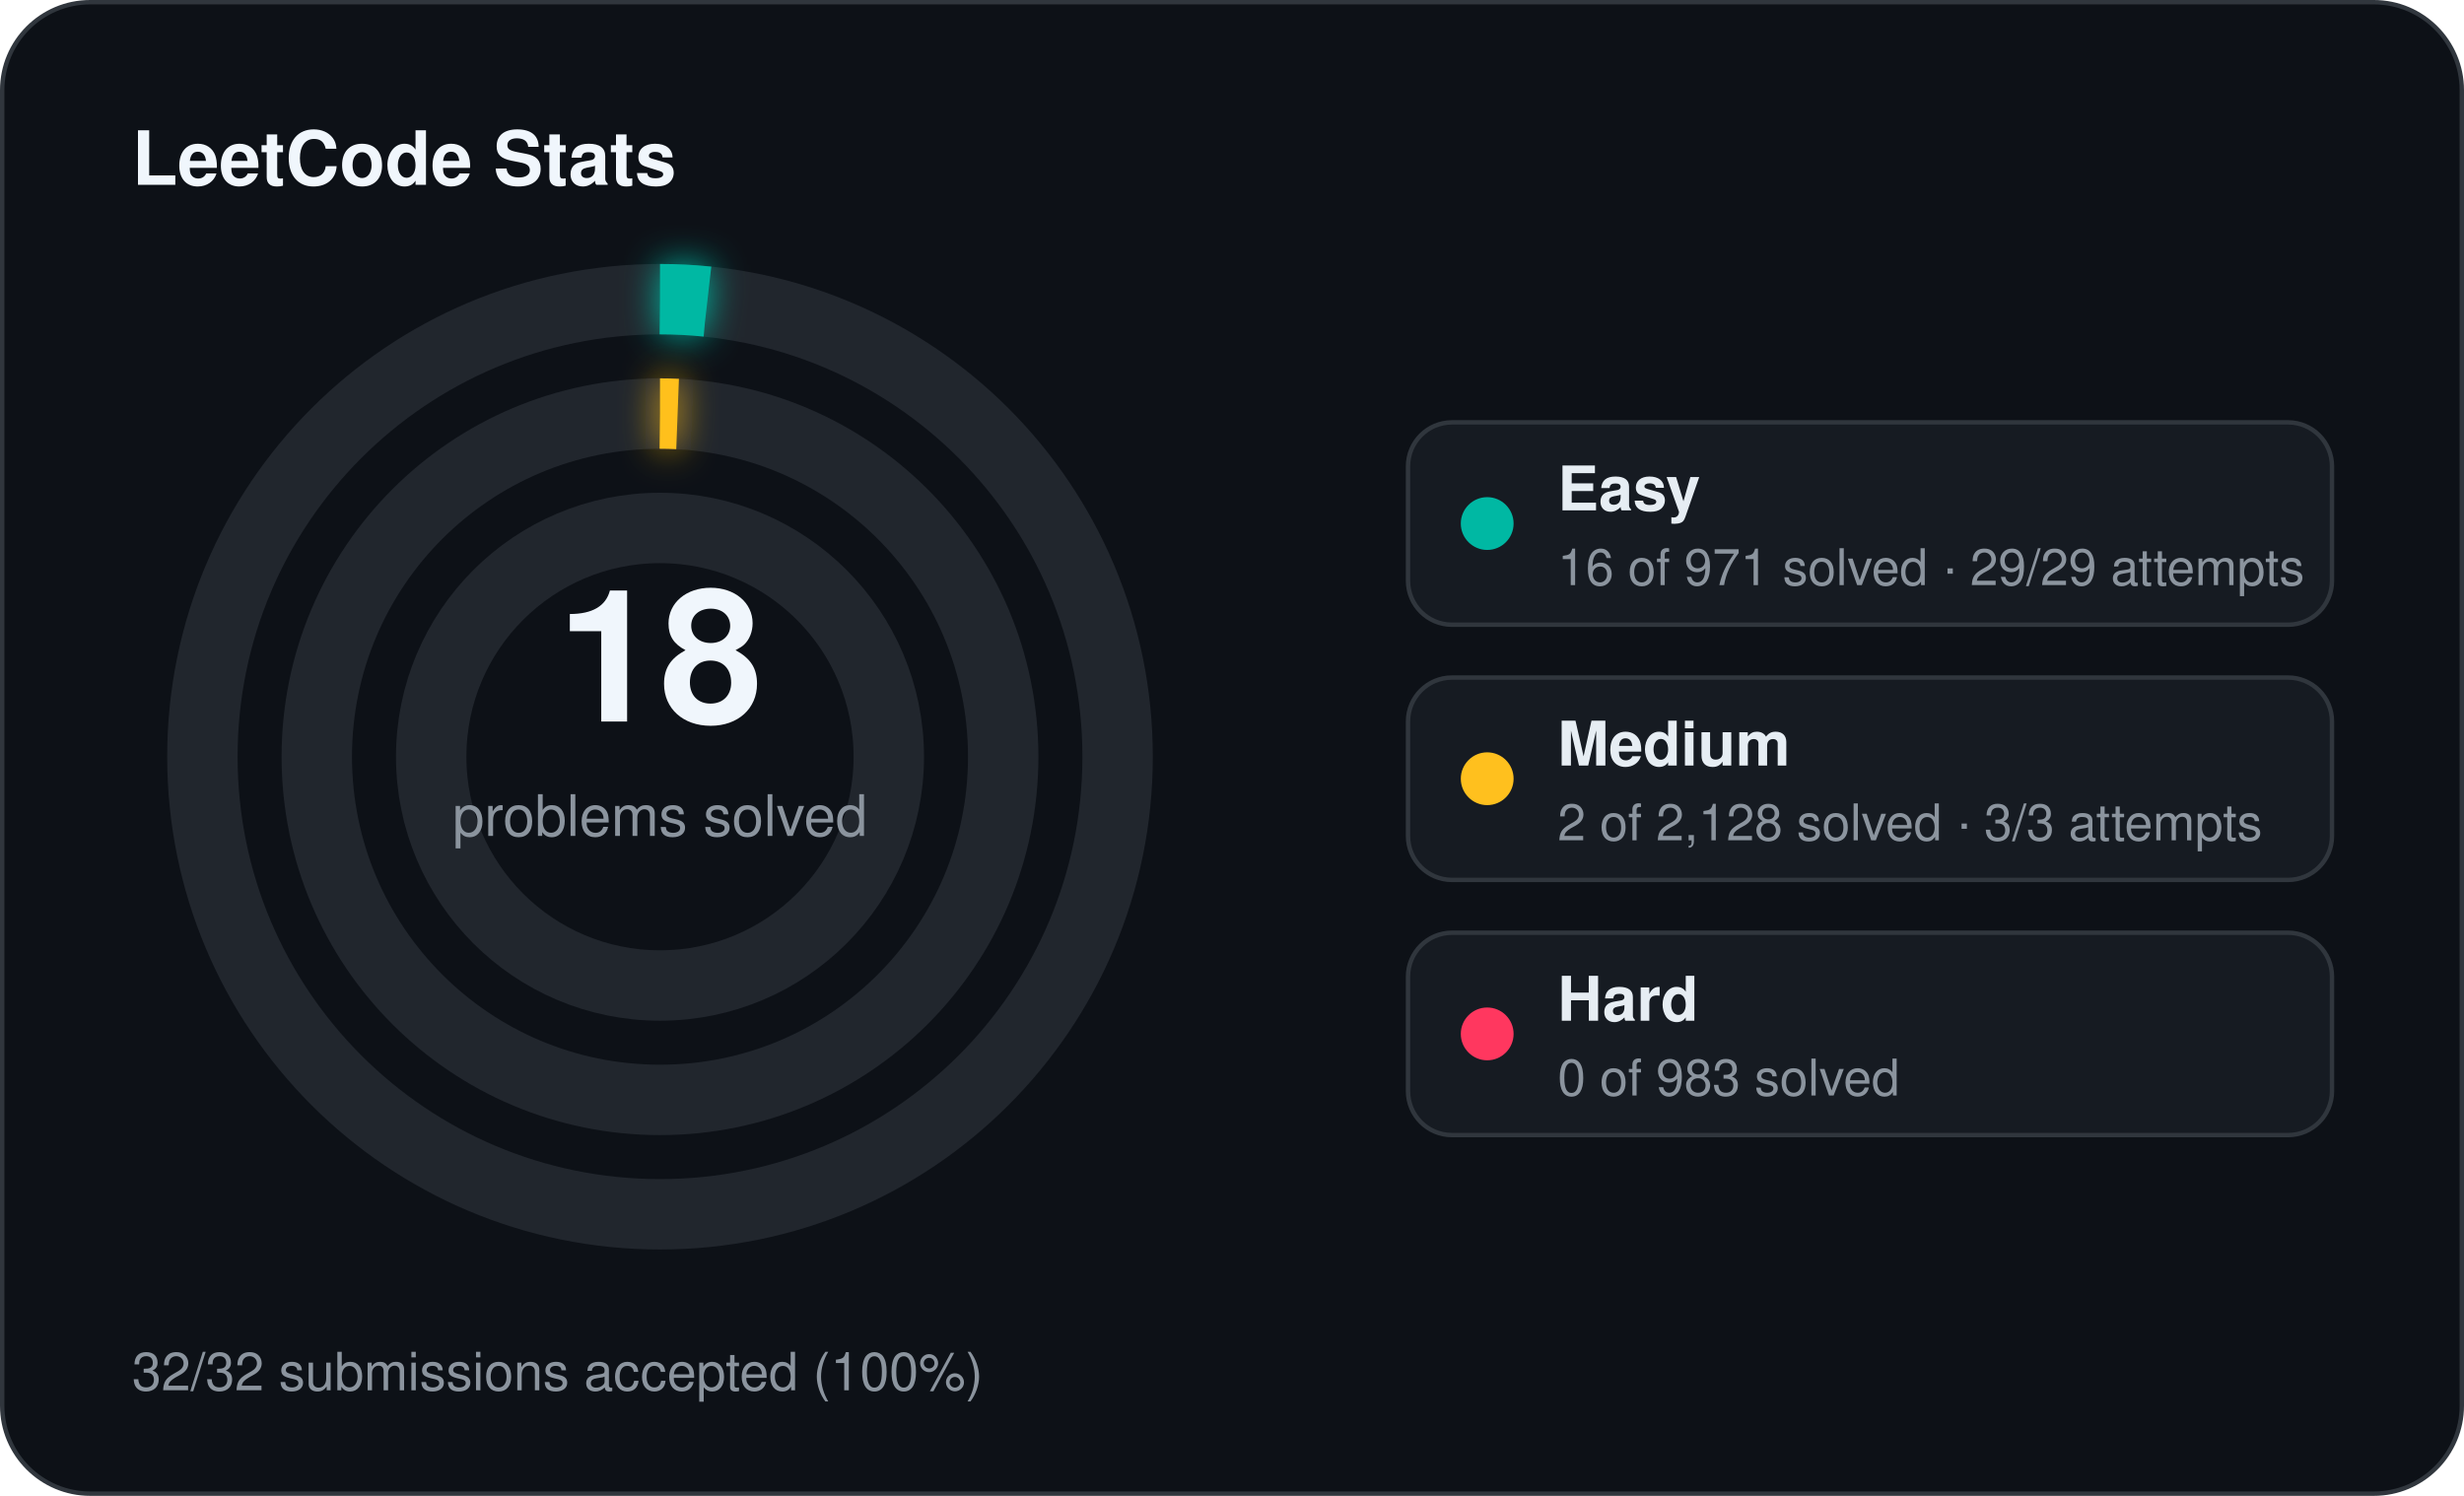
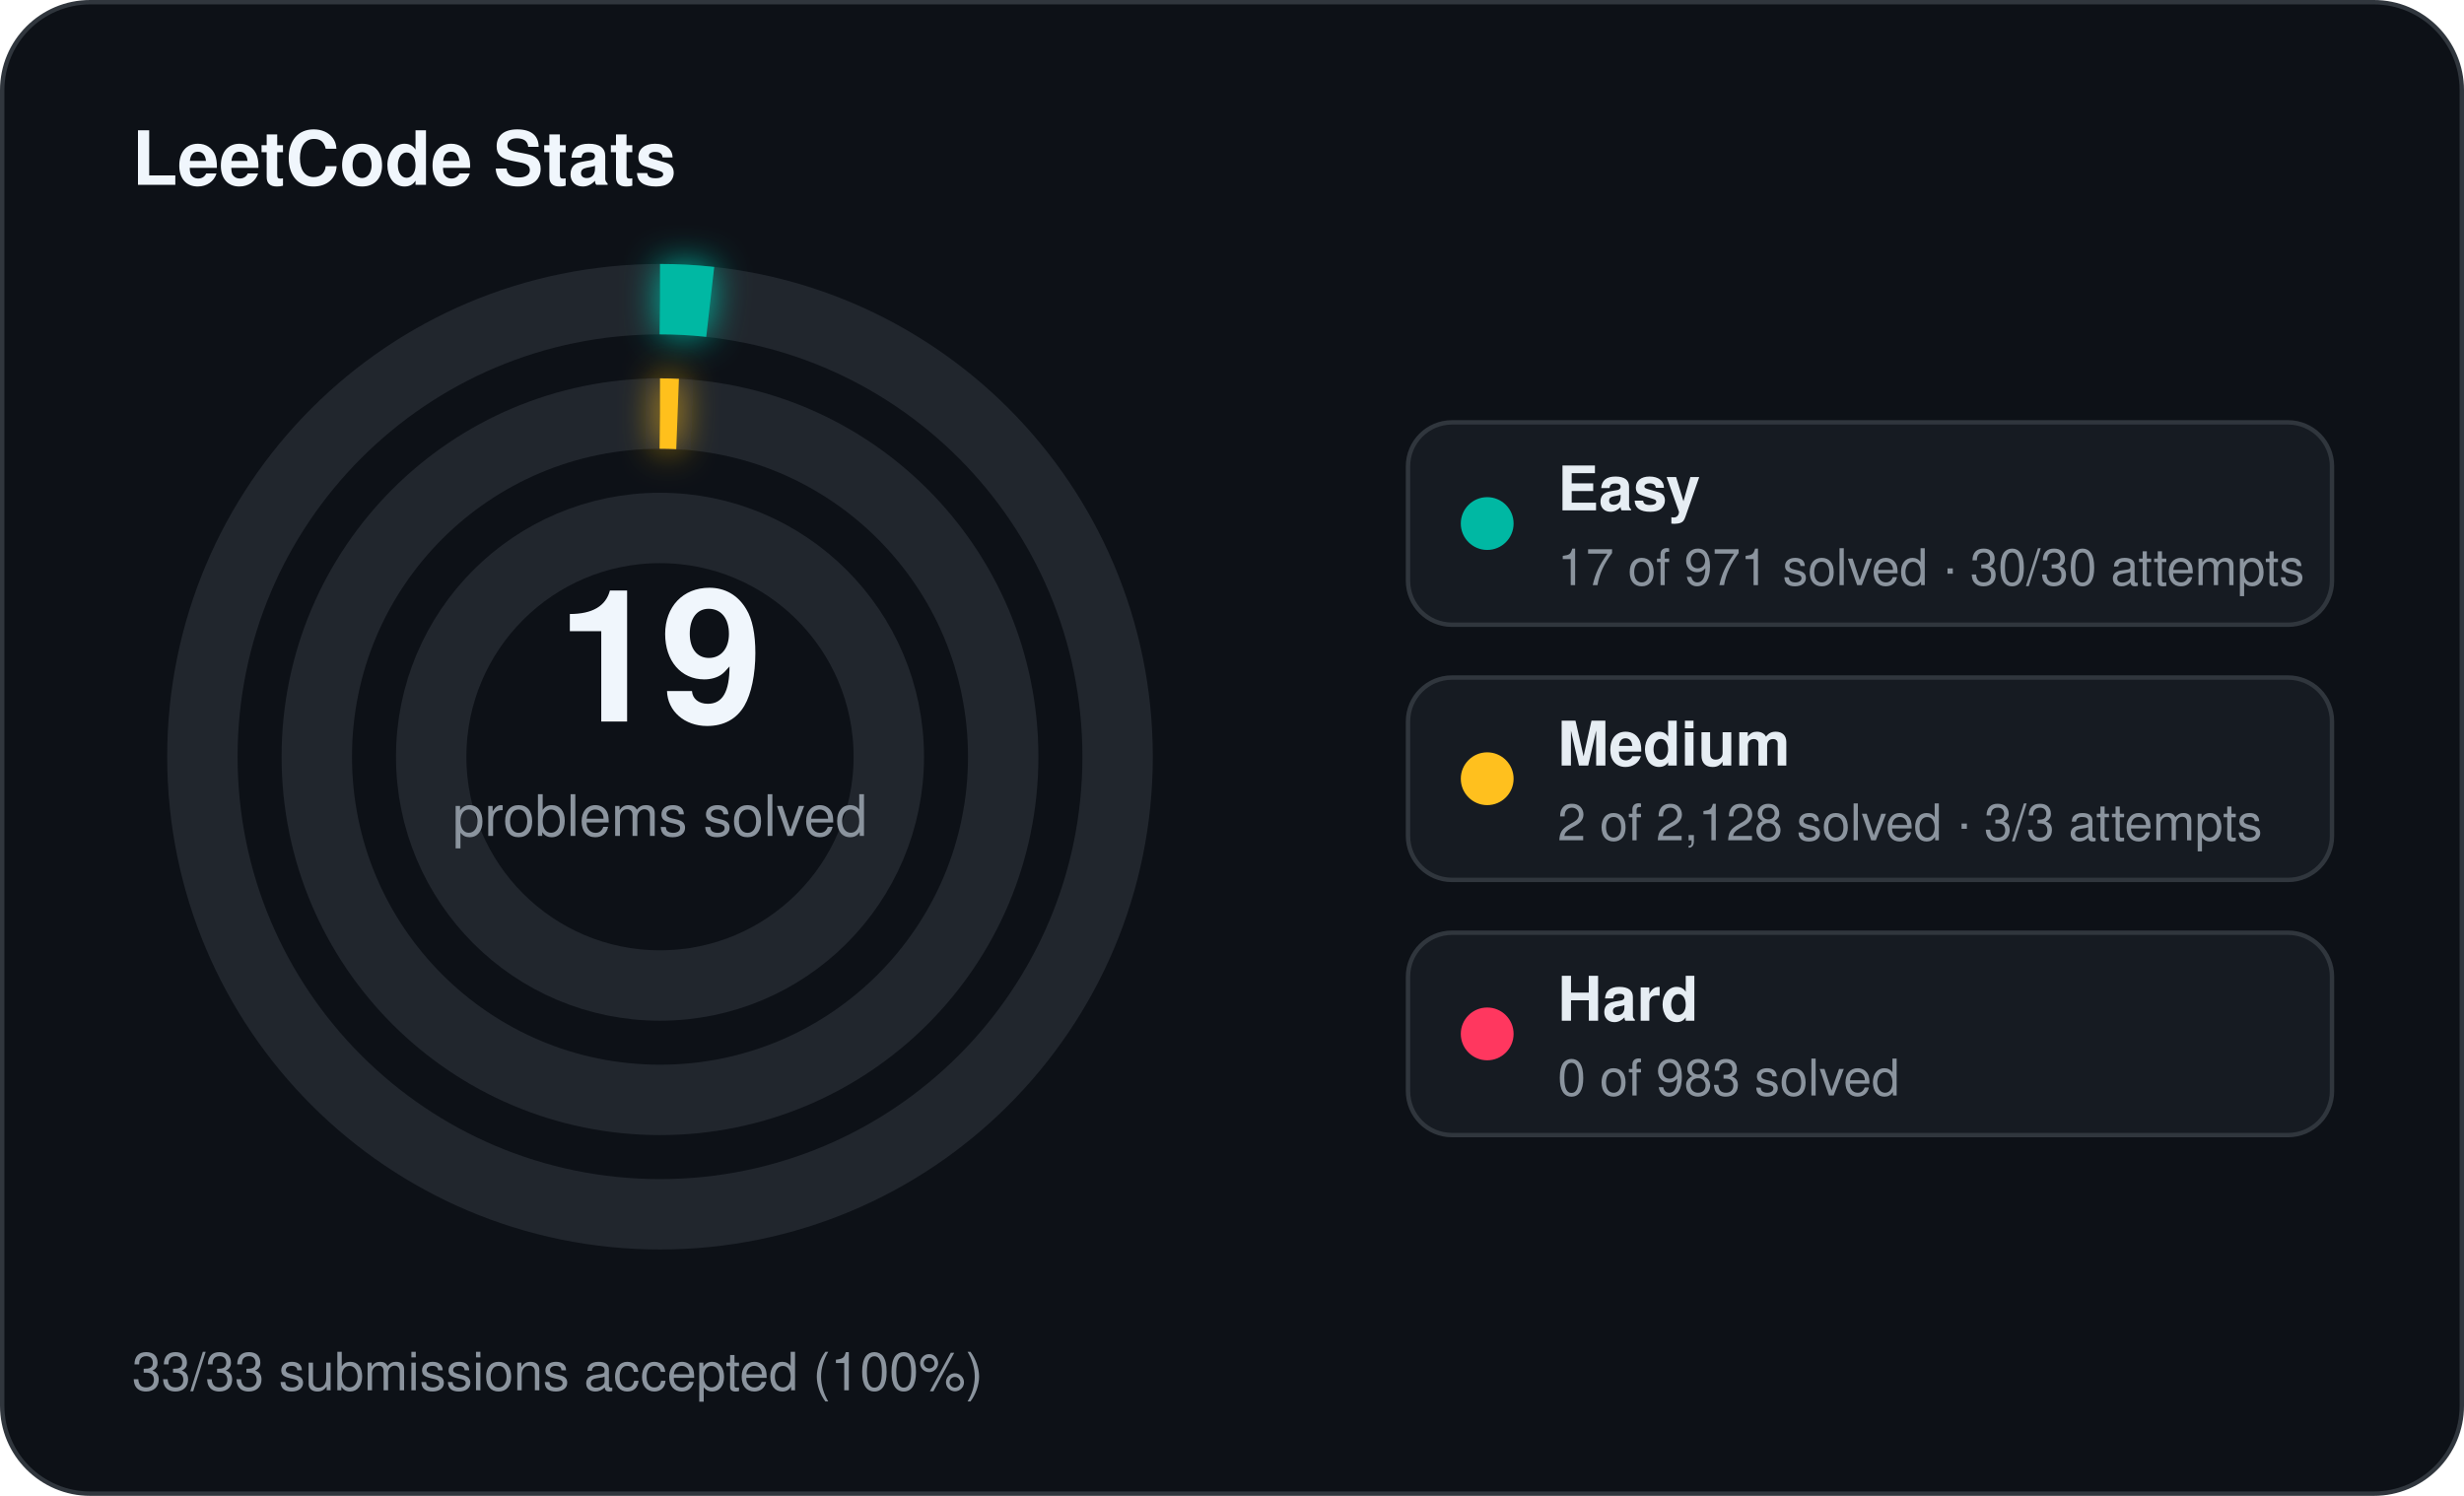
<svg xmlns="http://www.w3.org/2000/svg" width="560" height="340" viewBox="0 0 560 340">
  <defs>
    <filter id="stats-glow" x="-60%" y="-60%" width="220%" height="220%">
      <feGaussianBlur stdDeviation="4" result="blur" />
      <feMerge>
        <feMergeNode in="blur" />
        <feMergeNode in="SourceGraphic" />
      </feMerge>
    </filter>
  </defs>
  <rect x="0.5" y="0.5" width="559" height="339" rx="20" fill="#0d1117" stroke="#30363d" stroke-width="1" />
  <text x="30" y="42" fill="#f0f6fc" font-family="Segoe UI, Helvetica, Arial, sans-serif" font-size="17" font-weight="700">LeetCode Stats</text>
  <circle cx="150" cy="172" r="104" fill="none" stroke="#21262d" stroke-width="16" />
-   <circle cx="150" cy="172" r="104" fill="none" stroke="#00b8a3" stroke-width="16" stroke-linecap="butt" stroke-dasharray="10.77 653.45" transform="rotate(-90 150 172)" filter="url(#stats-glow)" />
+   <circle cx="150" cy="172" r="104" fill="none" stroke="#00b8a3" stroke-width="16" stroke-linecap="butt" stroke-dasharray="11.44 653.45" transform="rotate(-90 150 172)" filter="url(#stats-glow)" />
  <circle cx="150" cy="172" r="78" fill="none" stroke="#21262d" stroke-width="16" />
  <circle cx="150" cy="172" r="78" fill="none" stroke="#ffc01e" stroke-width="16" stroke-linecap="butt" stroke-dasharray="4.00 490.09" transform="rotate(-90 150 172)" filter="url(#stats-glow)" />
  <circle cx="150" cy="172" r="52" fill="none" stroke="#21262d" stroke-width="16" />
-   <text x="150" y="164" text-anchor="middle" fill="#f0f6fc" font-family="Segoe UI, Helvetica, Arial, sans-serif" font-size="42" font-weight="700">18</text>
+   <text x="150" y="164" text-anchor="middle" fill="#f0f6fc" font-family="Segoe UI, Helvetica, Arial, sans-serif" font-size="42" font-weight="700">19</text>
  <text x="150" y="190" text-anchor="middle" fill="#8b949e" font-family="Segoe UI, Helvetica, Arial, sans-serif" font-size="13">problems solved</text>
  <rect x="320" y="96" width="210" height="46" rx="10" fill="#161b22" stroke="#30363d" stroke-width="1" />
  <circle cx="338" cy="119" r="6" fill="#00b8a3" />
  <text x="354" y="116" fill="#e6edf3" font-family="Segoe UI, Helvetica, Arial, sans-serif" font-size="14" font-weight="600">Easy</text>
-   <text x="354" y="133" fill="#8b949e" font-family="Segoe UI, Helvetica, Arial, sans-serif" font-size="11.5">16 of 971 solved · 29/29 attempts</text>
+   <text x="354" y="133" fill="#8b949e" font-family="Segoe UI, Helvetica, Arial, sans-serif" font-size="11.5">17 of 971 solved · 30/30 attempts</text>
  <rect x="320" y="154" width="210" height="46" rx="10" fill="#161b22" stroke="#30363d" stroke-width="1" />
  <circle cx="338" cy="177" r="6" fill="#ffc01e" />
  <text x="354" y="174" fill="#e6edf3" font-family="Segoe UI, Helvetica, Arial, sans-serif" font-size="14" font-weight="600">Medium</text>
  <text x="354" y="191" fill="#8b949e" font-family="Segoe UI, Helvetica, Arial, sans-serif" font-size="11.5">2 of 2,128 solved · 3/3 attempts</text>
  <rect x="320" y="212" width="210" height="46" rx="10" fill="#161b22" stroke="#30363d" stroke-width="1" />
  <circle cx="338" cy="235" r="6" fill="#ff375f" />
  <text x="354" y="232" fill="#e6edf3" font-family="Segoe UI, Helvetica, Arial, sans-serif" font-size="14" font-weight="600">Hard</text>
  <text x="354" y="249" fill="#8b949e" font-family="Segoe UI, Helvetica, Arial, sans-serif" font-size="11.5">0 of 983 solved</text>
-   <text x="30" y="316" fill="#8b949e" font-family="Segoe UI, Helvetica, Arial, sans-serif" font-size="12">32/32 submissions accepted (100%)</text>
+   <text x="30" y="316" fill="#8b949e" font-family="Segoe UI, Helvetica, Arial, sans-serif" font-size="12">33/33 submissions accepted (100%)</text>
</svg>
